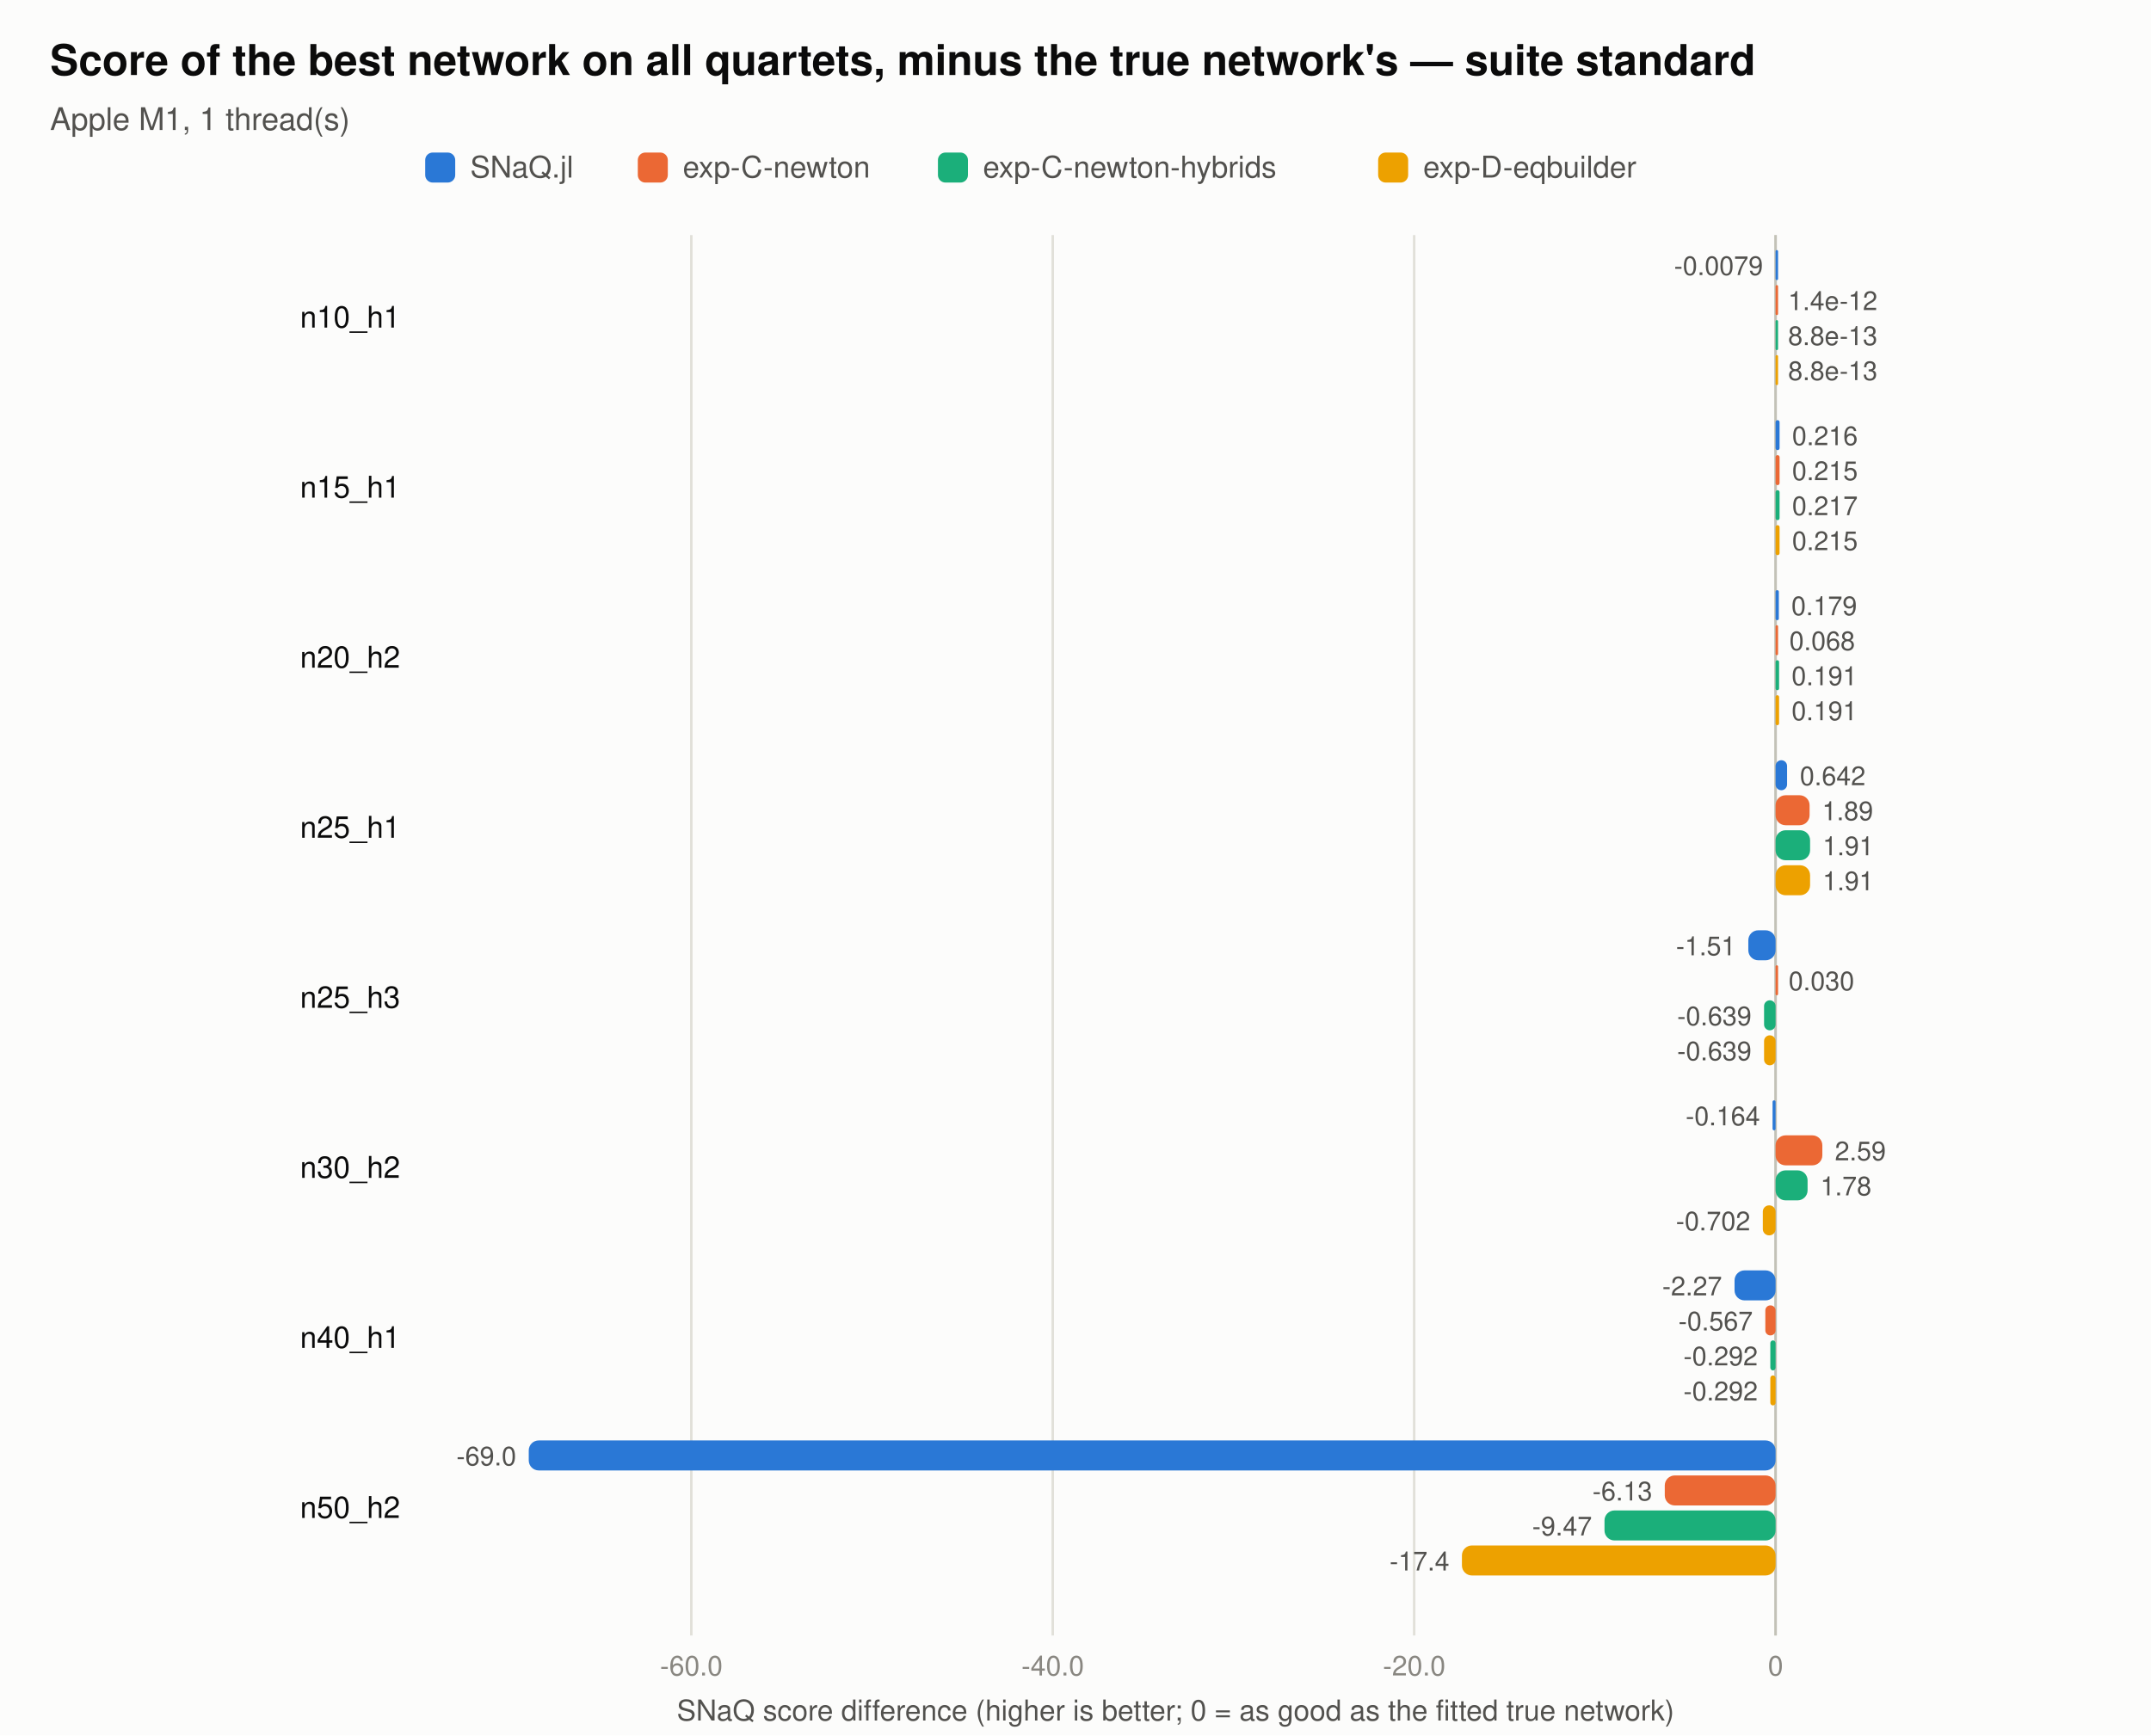
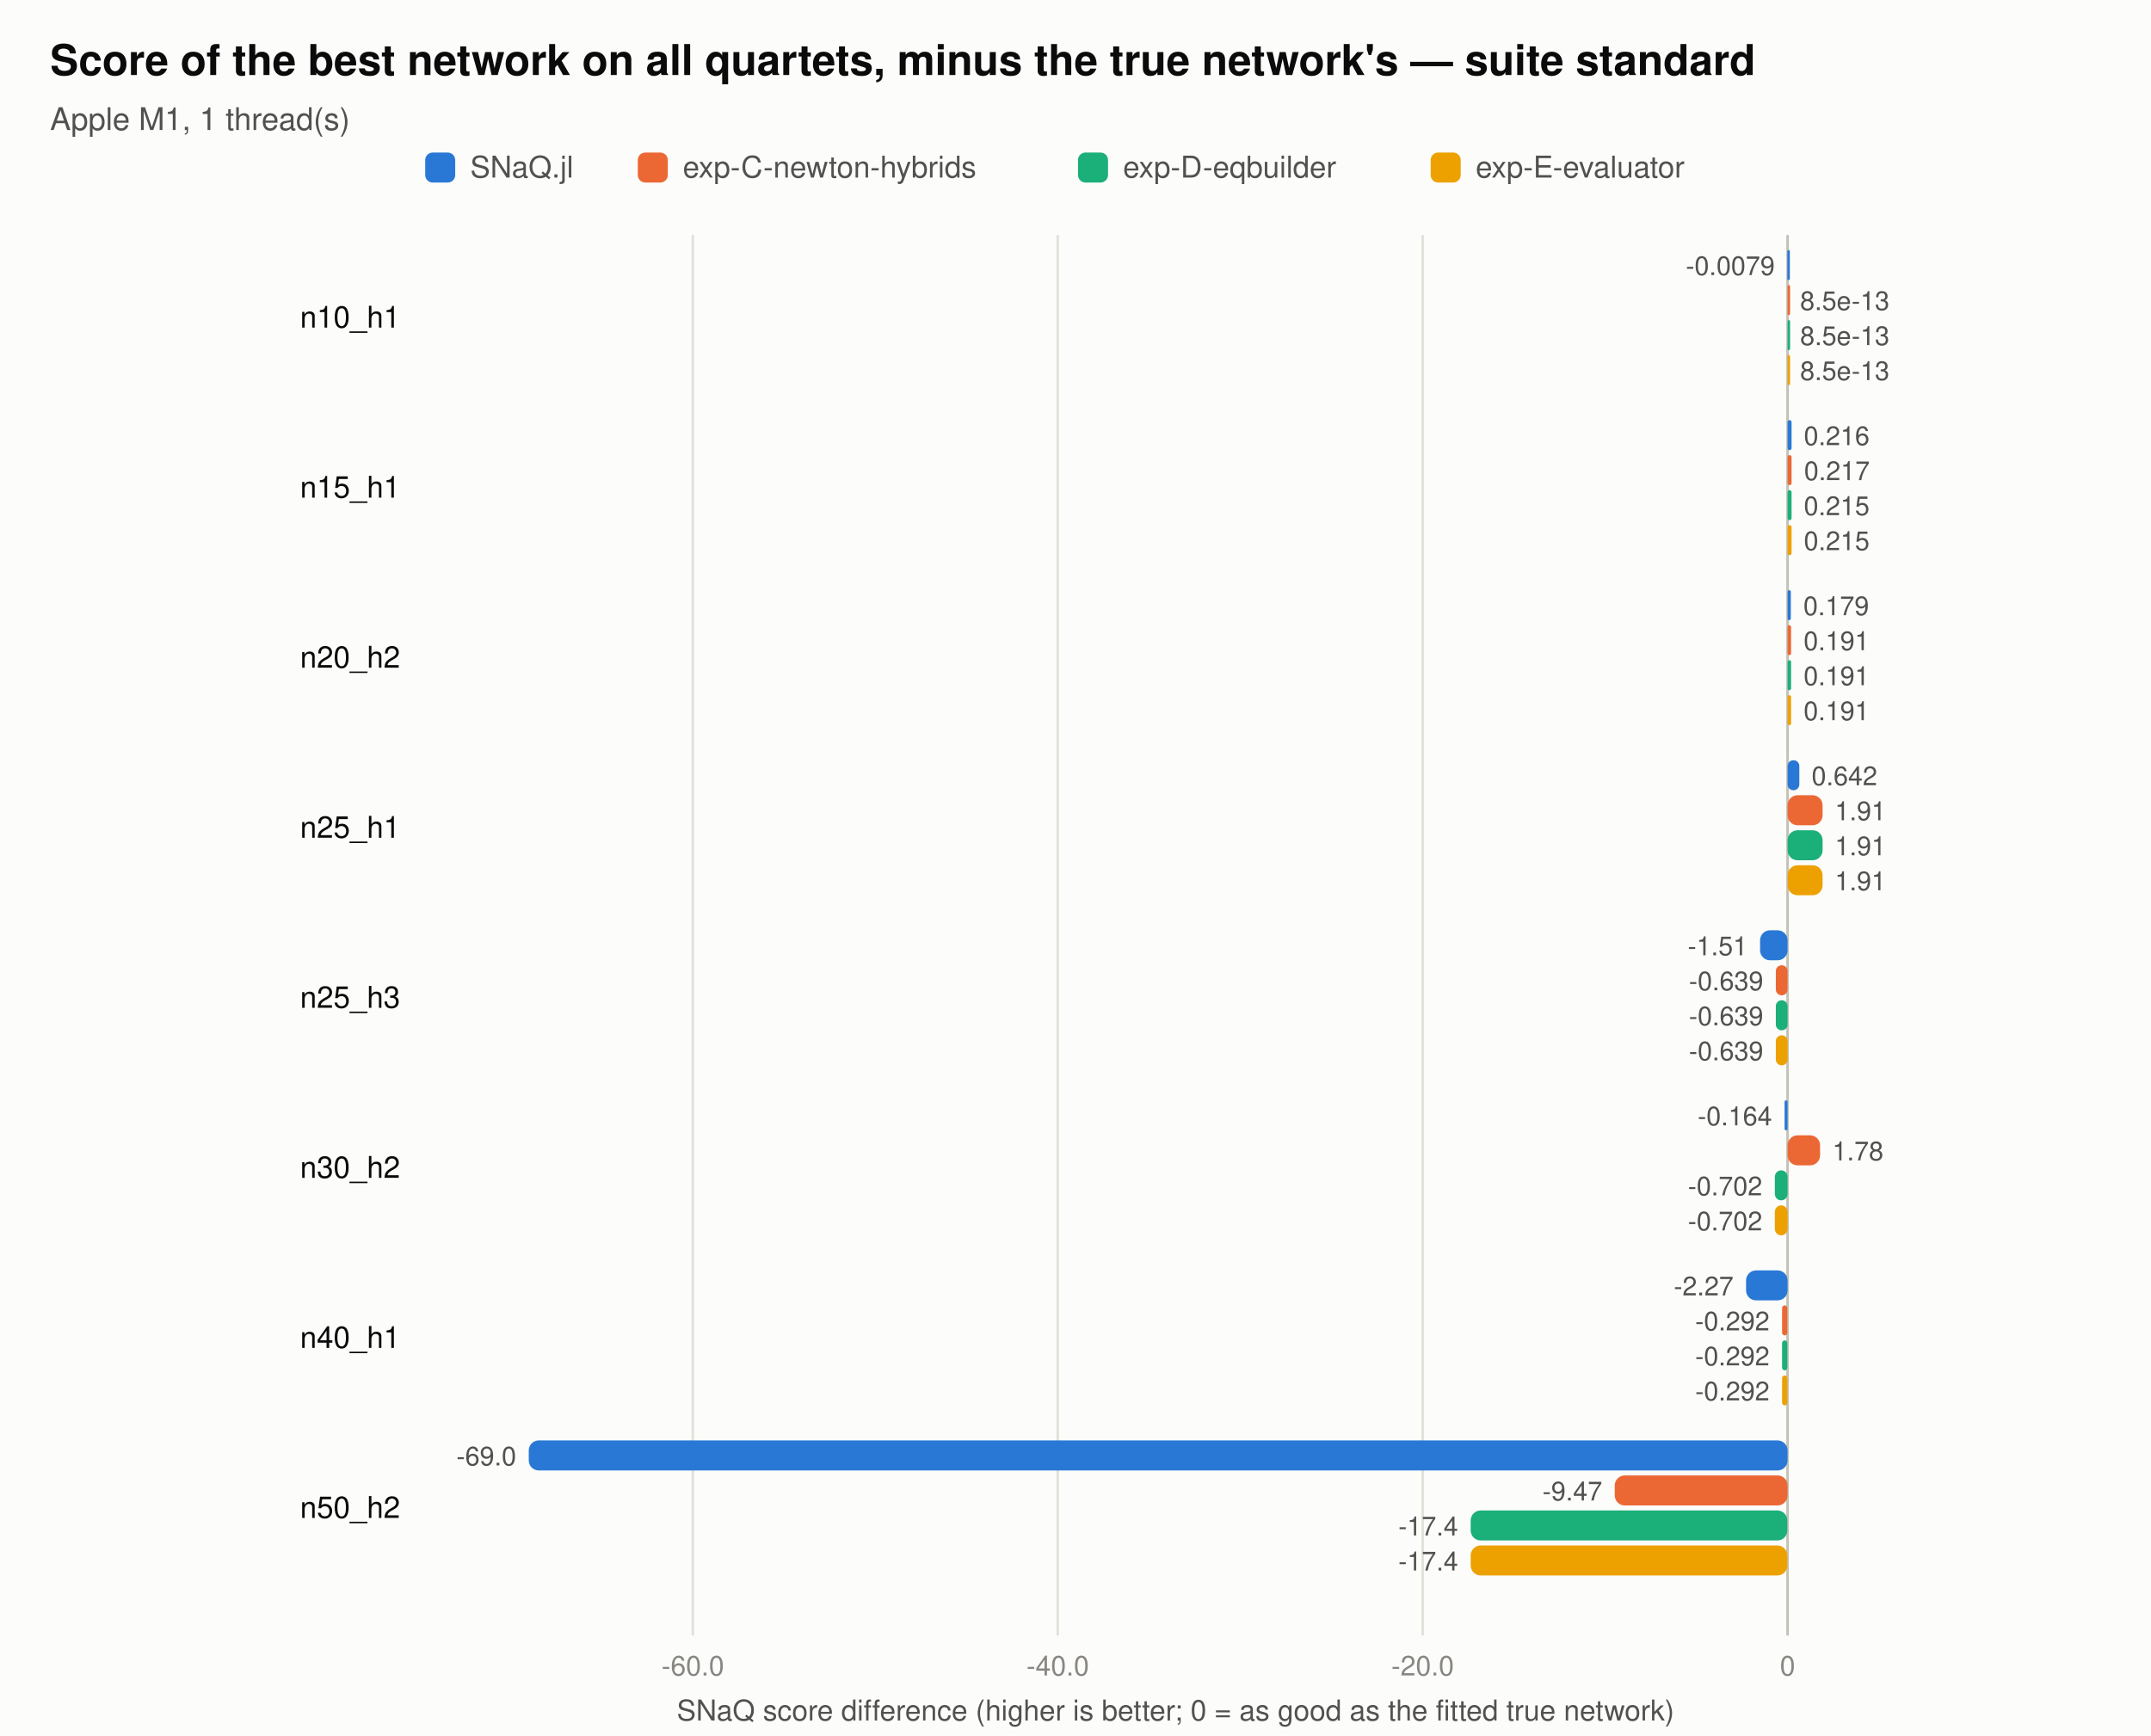
<svg xmlns="http://www.w3.org/2000/svg" width="860" height="694" viewBox="0 0 860 694" font-family="-apple-system, BlinkMacSystemFont, 'Segoe UI', Helvetica, Arial, sans-serif">
  <rect width="860" height="694" fill="#fcfcfb" />
  <text x="20" y="30" font-size="17" font-weight="600" fill="#0b0b0b">Score of the best network on all quartets, minus the true network's — suite standard</text>
  <text x="20" y="52" font-size="12.5" fill="#52514e">Apple M1, 1 thread(s)</text>
  <rect x="170" y="61" width="12" height="12" rx="3" fill="#2a78d6" />
  <text x="188" y="71" font-size="12" fill="#52514e">SNaQ.jl</text>
  <rect x="255" y="61" width="12" height="12" rx="3" fill="#eb6834" />
-   <text x="273" y="71" font-size="12" fill="#52514e">exp-C-newton</text>
-   <rect x="375" y="61" width="12" height="12" rx="3" fill="#1baf7a" />
-   <text x="393" y="71" font-size="12" fill="#52514e">exp-C-newton-hybrids</text>
-   <rect x="551" y="61" width="12" height="12" rx="3" fill="#eda100" />
-   <text x="569" y="71" font-size="12" fill="#52514e">exp-D-eqbuilder</text>
-   <line x1="276.4" y1="94" x2="276.4" y2="654" stroke="#e1e0d9" stroke-width="1" />
-   <text x="276.4" y="670" font-size="11" fill="#898781" text-anchor="middle">-60.0</text>
-   <line x1="420.9" y1="94" x2="420.9" y2="654" stroke="#e1e0d9" stroke-width="1" />
-   <text x="420.9" y="670" font-size="11" fill="#898781" text-anchor="middle">-40.0</text>
-   <line x1="565.4" y1="94" x2="565.4" y2="654" stroke="#e1e0d9" stroke-width="1" />
-   <text x="565.4" y="670" font-size="11" fill="#898781" text-anchor="middle">-20.0</text>
-   <line x1="709.9" y1="94" x2="709.9" y2="654" stroke="#e1e0d9" stroke-width="1" />
-   <text x="709.9" y="670" font-size="11" fill="#898781" text-anchor="middle">0</text>
+   <text x="273" y="71" font-size="12" fill="#52514e">exp-C-newton-hybrids</text>
+   <rect x="431" y="61" width="12" height="12" rx="3" fill="#1baf7a" />
+   <text x="449" y="71" font-size="12" fill="#52514e">exp-D-eqbuilder</text>
+   <rect x="572" y="61" width="12" height="12" rx="3" fill="#eda100" />
+   <text x="590" y="71" font-size="12" fill="#52514e">exp-E-evaluator</text>
+   <line x1="277.0" y1="94" x2="277.0" y2="654" stroke="#e1e0d9" stroke-width="1" />
+   <text x="277.0" y="670" font-size="11" fill="#898781" text-anchor="middle">-60.0</text>
+   <line x1="422.9" y1="94" x2="422.9" y2="654" stroke="#e1e0d9" stroke-width="1" />
+   <text x="422.9" y="670" font-size="11" fill="#898781" text-anchor="middle">-40.0</text>
+   <line x1="568.8" y1="94" x2="568.8" y2="654" stroke="#e1e0d9" stroke-width="1" />
+   <text x="568.8" y="670" font-size="11" fill="#898781" text-anchor="middle">-20.0</text>
+   <line x1="714.7" y1="94" x2="714.7" y2="654" stroke="#e1e0d9" stroke-width="1" />
+   <text x="714.7" y="670" font-size="11" fill="#898781" text-anchor="middle">0</text>
  <text x="470.0" y="688" font-size="11.5" fill="#52514e" text-anchor="middle">SNaQ score difference (higher is better; 0 = as good as the fitted true network)</text>
-   <line x1="709.9" y1="94" x2="709.9" y2="654" stroke="#c3c2b7" stroke-width="1" />
+   <line x1="714.7" y1="94" x2="714.7" y2="654" stroke="#c3c2b7" stroke-width="1" />
  <text x="160" y="131.0" font-size="12" fill="#0b0b0b" text-anchor="end">n10_h1</text>
  <g>
-     <rect x="709.9" y="100" width="1.0" height="12" rx="0.5" fill="#2a78d6" />
+     <rect x="714.6" y="100" width="1.0" height="12" rx="0.5" fill="#2a78d6" />
  </g>
-   <text x="704.9" y="110" font-size="10.5" fill="#52514e" text-anchor="end">-0.0079</text>
+   <text x="709.6" y="110" font-size="10.5" fill="#52514e" text-anchor="end">-0.0079</text>
  <g>
-     <rect x="709.9" y="114" width="1.0" height="12" rx="0.5" fill="#eb6834" />
+     <rect x="714.7" y="114" width="1.0" height="12" rx="0.5" fill="#eb6834" />
  </g>
-   <text x="714.9" y="124" font-size="10.5" fill="#52514e" text-anchor="start">1.4e-12</text>
+   <text x="719.7" y="124" font-size="10.5" fill="#52514e" text-anchor="start">8.5e-13</text>
  <g>
-     <rect x="709.9" y="128" width="1.0" height="12" rx="0.5" fill="#1baf7a" />
+     <rect x="714.7" y="128" width="1.0" height="12" rx="0.5" fill="#1baf7a" />
  </g>
-   <text x="714.9" y="138" font-size="10.5" fill="#52514e" text-anchor="start">8.8e-13</text>
+   <text x="719.7" y="138" font-size="10.5" fill="#52514e" text-anchor="start">8.5e-13</text>
  <g>
-     <rect x="709.9" y="142" width="1.0" height="12" rx="0.5" fill="#eda100" />
+     <rect x="714.7" y="142" width="1.0" height="12" rx="0.5" fill="#eda100" />
  </g>
-   <text x="714.9" y="152" font-size="10.5" fill="#52514e" text-anchor="start">8.8e-13</text>
+   <text x="719.7" y="152" font-size="10.5" fill="#52514e" text-anchor="start">8.5e-13</text>
  <text x="160" y="199.0" font-size="12" fill="#0b0b0b" text-anchor="end">n15_h1</text>
  <g>
-     <rect x="709.9" y="168" width="1.6" height="12" rx="0.8" fill="#2a78d6" />
+     <rect x="714.7" y="168" width="1.6" height="12" rx="0.8" fill="#2a78d6" />
  </g>
-   <text x="716.5" y="178" font-size="10.5" fill="#52514e" text-anchor="start">0.216</text>
+   <text x="721.2" y="178" font-size="10.5" fill="#52514e" text-anchor="start">0.216</text>
  <g>
-     <rect x="709.9" y="182" width="1.6" height="12" rx="0.8" fill="#eb6834" />
+     <rect x="714.7" y="182" width="1.6" height="12" rx="0.8" fill="#eb6834" />
  </g>
-   <text x="716.5" y="192" font-size="10.5" fill="#52514e" text-anchor="start">0.215</text>
+   <text x="721.3" y="192" font-size="10.5" fill="#52514e" text-anchor="start">0.217</text>
  <g>
-     <rect x="709.9" y="196" width="1.6" height="12" rx="0.8" fill="#1baf7a" />
+     <rect x="714.7" y="196" width="1.6" height="12" rx="0.8" fill="#1baf7a" />
  </g>
-   <text x="716.5" y="206" font-size="10.5" fill="#52514e" text-anchor="start">0.217</text>
+   <text x="721.2" y="206" font-size="10.5" fill="#52514e" text-anchor="start">0.215</text>
  <g>
-     <rect x="709.9" y="210" width="1.6" height="12" rx="0.8" fill="#eda100" />
+     <rect x="714.7" y="210" width="1.6" height="12" rx="0.8" fill="#eda100" />
  </g>
-   <text x="716.5" y="220" font-size="10.5" fill="#52514e" text-anchor="start">0.215</text>
+   <text x="721.2" y="220" font-size="10.5" fill="#52514e" text-anchor="start">0.215</text>
  <text x="160" y="267.0" font-size="12" fill="#0b0b0b" text-anchor="end">n20_h2</text>
  <g>
-     <rect x="709.9" y="236" width="1.3" height="12" rx="0.6" fill="#2a78d6" />
+     <rect x="714.7" y="236" width="1.3" height="12" rx="0.7" fill="#2a78d6" />
  </g>
-   <text x="716.2" y="246" font-size="10.5" fill="#52514e" text-anchor="start">0.179</text>
+   <text x="721.0" y="246" font-size="10.5" fill="#52514e" text-anchor="start">0.179</text>
  <g>
-     <rect x="709.9" y="250" width="1.0" height="12" rx="0.5" fill="#eb6834" />
+     <rect x="714.7" y="250" width="1.4" height="12" rx="0.7" fill="#eb6834" />
  </g>
-   <text x="715.4" y="260" font-size="10.5" fill="#52514e" text-anchor="start">0.068</text>
+   <text x="721.1" y="260" font-size="10.5" fill="#52514e" text-anchor="start">0.191</text>
  <g>
-     <rect x="709.9" y="264" width="1.4" height="12" rx="0.7" fill="#1baf7a" />
+     <rect x="714.7" y="264" width="1.4" height="12" rx="0.7" fill="#1baf7a" />
  </g>
-   <text x="716.3" y="274" font-size="10.5" fill="#52514e" text-anchor="start">0.191</text>
+   <text x="721.1" y="274" font-size="10.5" fill="#52514e" text-anchor="start">0.191</text>
  <g>
-     <rect x="709.9" y="278" width="1.4" height="12" rx="0.7" fill="#eda100" />
+     <rect x="714.7" y="278" width="1.4" height="12" rx="0.7" fill="#eda100" />
  </g>
-   <text x="716.3" y="288" font-size="10.5" fill="#52514e" text-anchor="start">0.191</text>
+   <text x="721.1" y="288" font-size="10.5" fill="#52514e" text-anchor="start">0.191</text>
  <text x="160" y="335.0" font-size="12" fill="#0b0b0b" text-anchor="end">n25_h1</text>
  <g>
-     <rect x="709.9" y="304" width="4.6" height="12" rx="2.3" fill="#2a78d6" />
+     <rect x="714.7" y="304" width="4.7" height="12" rx="2.3" fill="#2a78d6" />
  </g>
-   <text x="719.6" y="314" font-size="10.5" fill="#52514e" text-anchor="start">0.642</text>
+   <text x="724.3" y="314" font-size="10.5" fill="#52514e" text-anchor="start">0.642</text>
  <g>
-     <rect x="709.9" y="318" width="13.6" height="12" rx="4.0" fill="#eb6834" />
+     <rect x="714.7" y="318" width="14.0" height="12" rx="4.0" fill="#eb6834" />
  </g>
-   <text x="728.5" y="328" font-size="10.5" fill="#52514e" text-anchor="start">1.89</text>
+   <text x="733.6" y="328" font-size="10.5" fill="#52514e" text-anchor="start">1.91</text>
  <g>
-     <rect x="709.9" y="332" width="13.8" height="12" rx="4.0" fill="#1baf7a" />
+     <rect x="714.7" y="332" width="14.0" height="12" rx="4.0" fill="#1baf7a" />
  </g>
-   <text x="728.7" y="342" font-size="10.5" fill="#52514e" text-anchor="start">1.91</text>
+   <text x="733.6" y="342" font-size="10.5" fill="#52514e" text-anchor="start">1.91</text>
  <g>
-     <rect x="709.9" y="346" width="13.8" height="12" rx="4.0" fill="#eda100" />
+     <rect x="714.7" y="346" width="14.0" height="12" rx="4.0" fill="#eda100" />
  </g>
-   <text x="728.7" y="356" font-size="10.5" fill="#52514e" text-anchor="start">1.91</text>
+   <text x="733.6" y="356" font-size="10.5" fill="#52514e" text-anchor="start">1.91</text>
  <text x="160" y="403.0" font-size="12" fill="#0b0b0b" text-anchor="end">n25_h3</text>
  <g>
-     <rect x="699.0" y="372" width="10.9" height="12" rx="4.0" fill="#2a78d6" />
+     <rect x="703.7" y="372" width="11.0" height="12" rx="4.0" fill="#2a78d6" />
  </g>
-   <text x="694.0" y="382" font-size="10.5" fill="#52514e" text-anchor="end">-1.51</text>
+   <text x="698.7" y="382" font-size="10.5" fill="#52514e" text-anchor="end">-1.51</text>
  <g>
-     <rect x="709.9" y="386" width="1.0" height="12" rx="0.5" fill="#eb6834" />
+     <rect x="710.0" y="386" width="4.7" height="12" rx="2.3" fill="#eb6834" />
  </g>
-   <text x="715.1" y="396" font-size="10.5" fill="#52514e" text-anchor="start">0.030</text>
+   <text x="705.0" y="396" font-size="10.5" fill="#52514e" text-anchor="end">-0.639</text>
  <g>
-     <rect x="705.3" y="400" width="4.6" height="12" rx="2.3" fill="#1baf7a" />
+     <rect x="710.0" y="400" width="4.7" height="12" rx="2.3" fill="#1baf7a" />
  </g>
-   <text x="700.3" y="410" font-size="10.5" fill="#52514e" text-anchor="end">-0.639</text>
+   <text x="705.0" y="410" font-size="10.5" fill="#52514e" text-anchor="end">-0.639</text>
  <g>
-     <rect x="705.3" y="414" width="4.6" height="12" rx="2.3" fill="#eda100" />
+     <rect x="710.0" y="414" width="4.7" height="12" rx="2.3" fill="#eda100" />
  </g>
-   <text x="700.3" y="424" font-size="10.5" fill="#52514e" text-anchor="end">-0.639</text>
+   <text x="705.0" y="424" font-size="10.5" fill="#52514e" text-anchor="end">-0.639</text>
  <text x="160" y="471.0" font-size="12" fill="#0b0b0b" text-anchor="end">n30_h2</text>
  <g>
-     <rect x="708.7" y="440" width="1.2" height="12" rx="0.6" fill="#2a78d6" />
+     <rect x="713.5" y="440" width="1.2" height="12" rx="0.6" fill="#2a78d6" />
  </g>
-   <text x="703.7" y="450" font-size="10.5" fill="#52514e" text-anchor="end">-0.164</text>
+   <text x="708.5" y="450" font-size="10.5" fill="#52514e" text-anchor="end">-0.164</text>
  <g>
-     <rect x="709.9" y="454" width="18.7" height="12" rx="4.0" fill="#eb6834" />
+     <rect x="714.7" y="454" width="13.0" height="12" rx="4.0" fill="#eb6834" />
  </g>
-   <text x="733.6" y="464" font-size="10.5" fill="#52514e" text-anchor="start">2.59</text>
+   <text x="732.6" y="464" font-size="10.5" fill="#52514e" text-anchor="start">1.78</text>
  <g>
-     <rect x="709.9" y="468" width="12.8" height="12" rx="4.0" fill="#1baf7a" />
+     <rect x="709.6" y="468" width="5.1" height="12" rx="2.6" fill="#1baf7a" />
  </g>
-   <text x="727.8" y="478" font-size="10.5" fill="#52514e" text-anchor="start">1.78</text>
+   <text x="704.6" y="478" font-size="10.5" fill="#52514e" text-anchor="end">-0.702</text>
  <g>
-     <rect x="704.8" y="482" width="5.1" height="12" rx="2.5" fill="#eda100" />
+     <rect x="709.6" y="482" width="5.1" height="12" rx="2.6" fill="#eda100" />
  </g>
-   <text x="699.8" y="492" font-size="10.5" fill="#52514e" text-anchor="end">-0.702</text>
+   <text x="704.6" y="492" font-size="10.5" fill="#52514e" text-anchor="end">-0.702</text>
  <text x="160" y="539.0" font-size="12" fill="#0b0b0b" text-anchor="end">n40_h1</text>
  <g>
-     <rect x="693.5" y="508" width="16.4" height="12" rx="4.0" fill="#2a78d6" />
+     <rect x="698.1" y="508" width="16.6" height="12" rx="4.0" fill="#2a78d6" />
  </g>
-   <text x="688.5" y="518" font-size="10.5" fill="#52514e" text-anchor="end">-2.27</text>
+   <text x="693.1" y="518" font-size="10.5" fill="#52514e" text-anchor="end">-2.27</text>
  <g>
-     <rect x="705.8" y="522" width="4.1" height="12" rx="2.0" fill="#eb6834" />
+     <rect x="712.5" y="522" width="2.1" height="12" rx="1.1" fill="#eb6834" />
  </g>
-   <text x="700.8" y="532" font-size="10.5" fill="#52514e" text-anchor="end">-0.567</text>
+   <text x="707.5" y="532" font-size="10.5" fill="#52514e" text-anchor="end">-0.292</text>
  <g>
-     <rect x="707.8" y="536" width="2.1" height="12" rx="1.1" fill="#1baf7a" />
+     <rect x="712.5" y="536" width="2.1" height="12" rx="1.1" fill="#1baf7a" />
  </g>
-   <text x="702.8" y="546" font-size="10.5" fill="#52514e" text-anchor="end">-0.292</text>
+   <text x="707.5" y="546" font-size="10.5" fill="#52514e" text-anchor="end">-0.292</text>
  <g>
-     <rect x="707.8" y="550" width="2.1" height="12" rx="1.1" fill="#eda100" />
+     <rect x="712.5" y="550" width="2.1" height="12" rx="1.1" fill="#eda100" />
  </g>
-   <text x="702.8" y="560" font-size="10.5" fill="#52514e" text-anchor="end">-0.292</text>
+   <text x="707.5" y="560" font-size="10.5" fill="#52514e" text-anchor="end">-0.292</text>
  <text x="160" y="607.0" font-size="12" fill="#0b0b0b" text-anchor="end">n50_h2</text>
  <g>
-     <rect x="211.4" y="576" width="498.5" height="12" rx="4.0" fill="#2a78d6" />
+     <rect x="211.4" y="576" width="503.3" height="12" rx="4.0" fill="#2a78d6" />
  </g>
  <text x="206.4" y="586" font-size="10.5" fill="#52514e" text-anchor="end">-69.0</text>
  <g>
-     <rect x="665.6" y="590" width="44.3" height="12" rx="4.0" fill="#eb6834" />
+     <rect x="645.6" y="590" width="69.1" height="12" rx="4.0" fill="#eb6834" />
  </g>
-   <text x="660.6" y="600" font-size="10.5" fill="#52514e" text-anchor="end">-6.13</text>
+   <text x="640.6" y="600" font-size="10.5" fill="#52514e" text-anchor="end">-9.47</text>
  <g>
-     <rect x="641.5" y="604" width="68.4" height="12" rx="4.0" fill="#1baf7a" />
+     <rect x="588.0" y="604" width="126.6" height="12" rx="4.0" fill="#1baf7a" />
  </g>
-   <text x="636.5" y="614" font-size="10.5" fill="#52514e" text-anchor="end">-9.47</text>
+   <text x="583.0" y="614" font-size="10.5" fill="#52514e" text-anchor="end">-17.4</text>
  <g>
-     <rect x="584.5" y="618" width="125.4" height="12" rx="4.0" fill="#eda100" />
+     <rect x="588.0" y="618" width="126.6" height="12" rx="4.0" fill="#eda100" />
  </g>
-   <text x="579.5" y="628" font-size="10.5" fill="#52514e" text-anchor="end">-17.4</text>
+   <text x="583.0" y="628" font-size="10.5" fill="#52514e" text-anchor="end">-17.4</text>
</svg>
